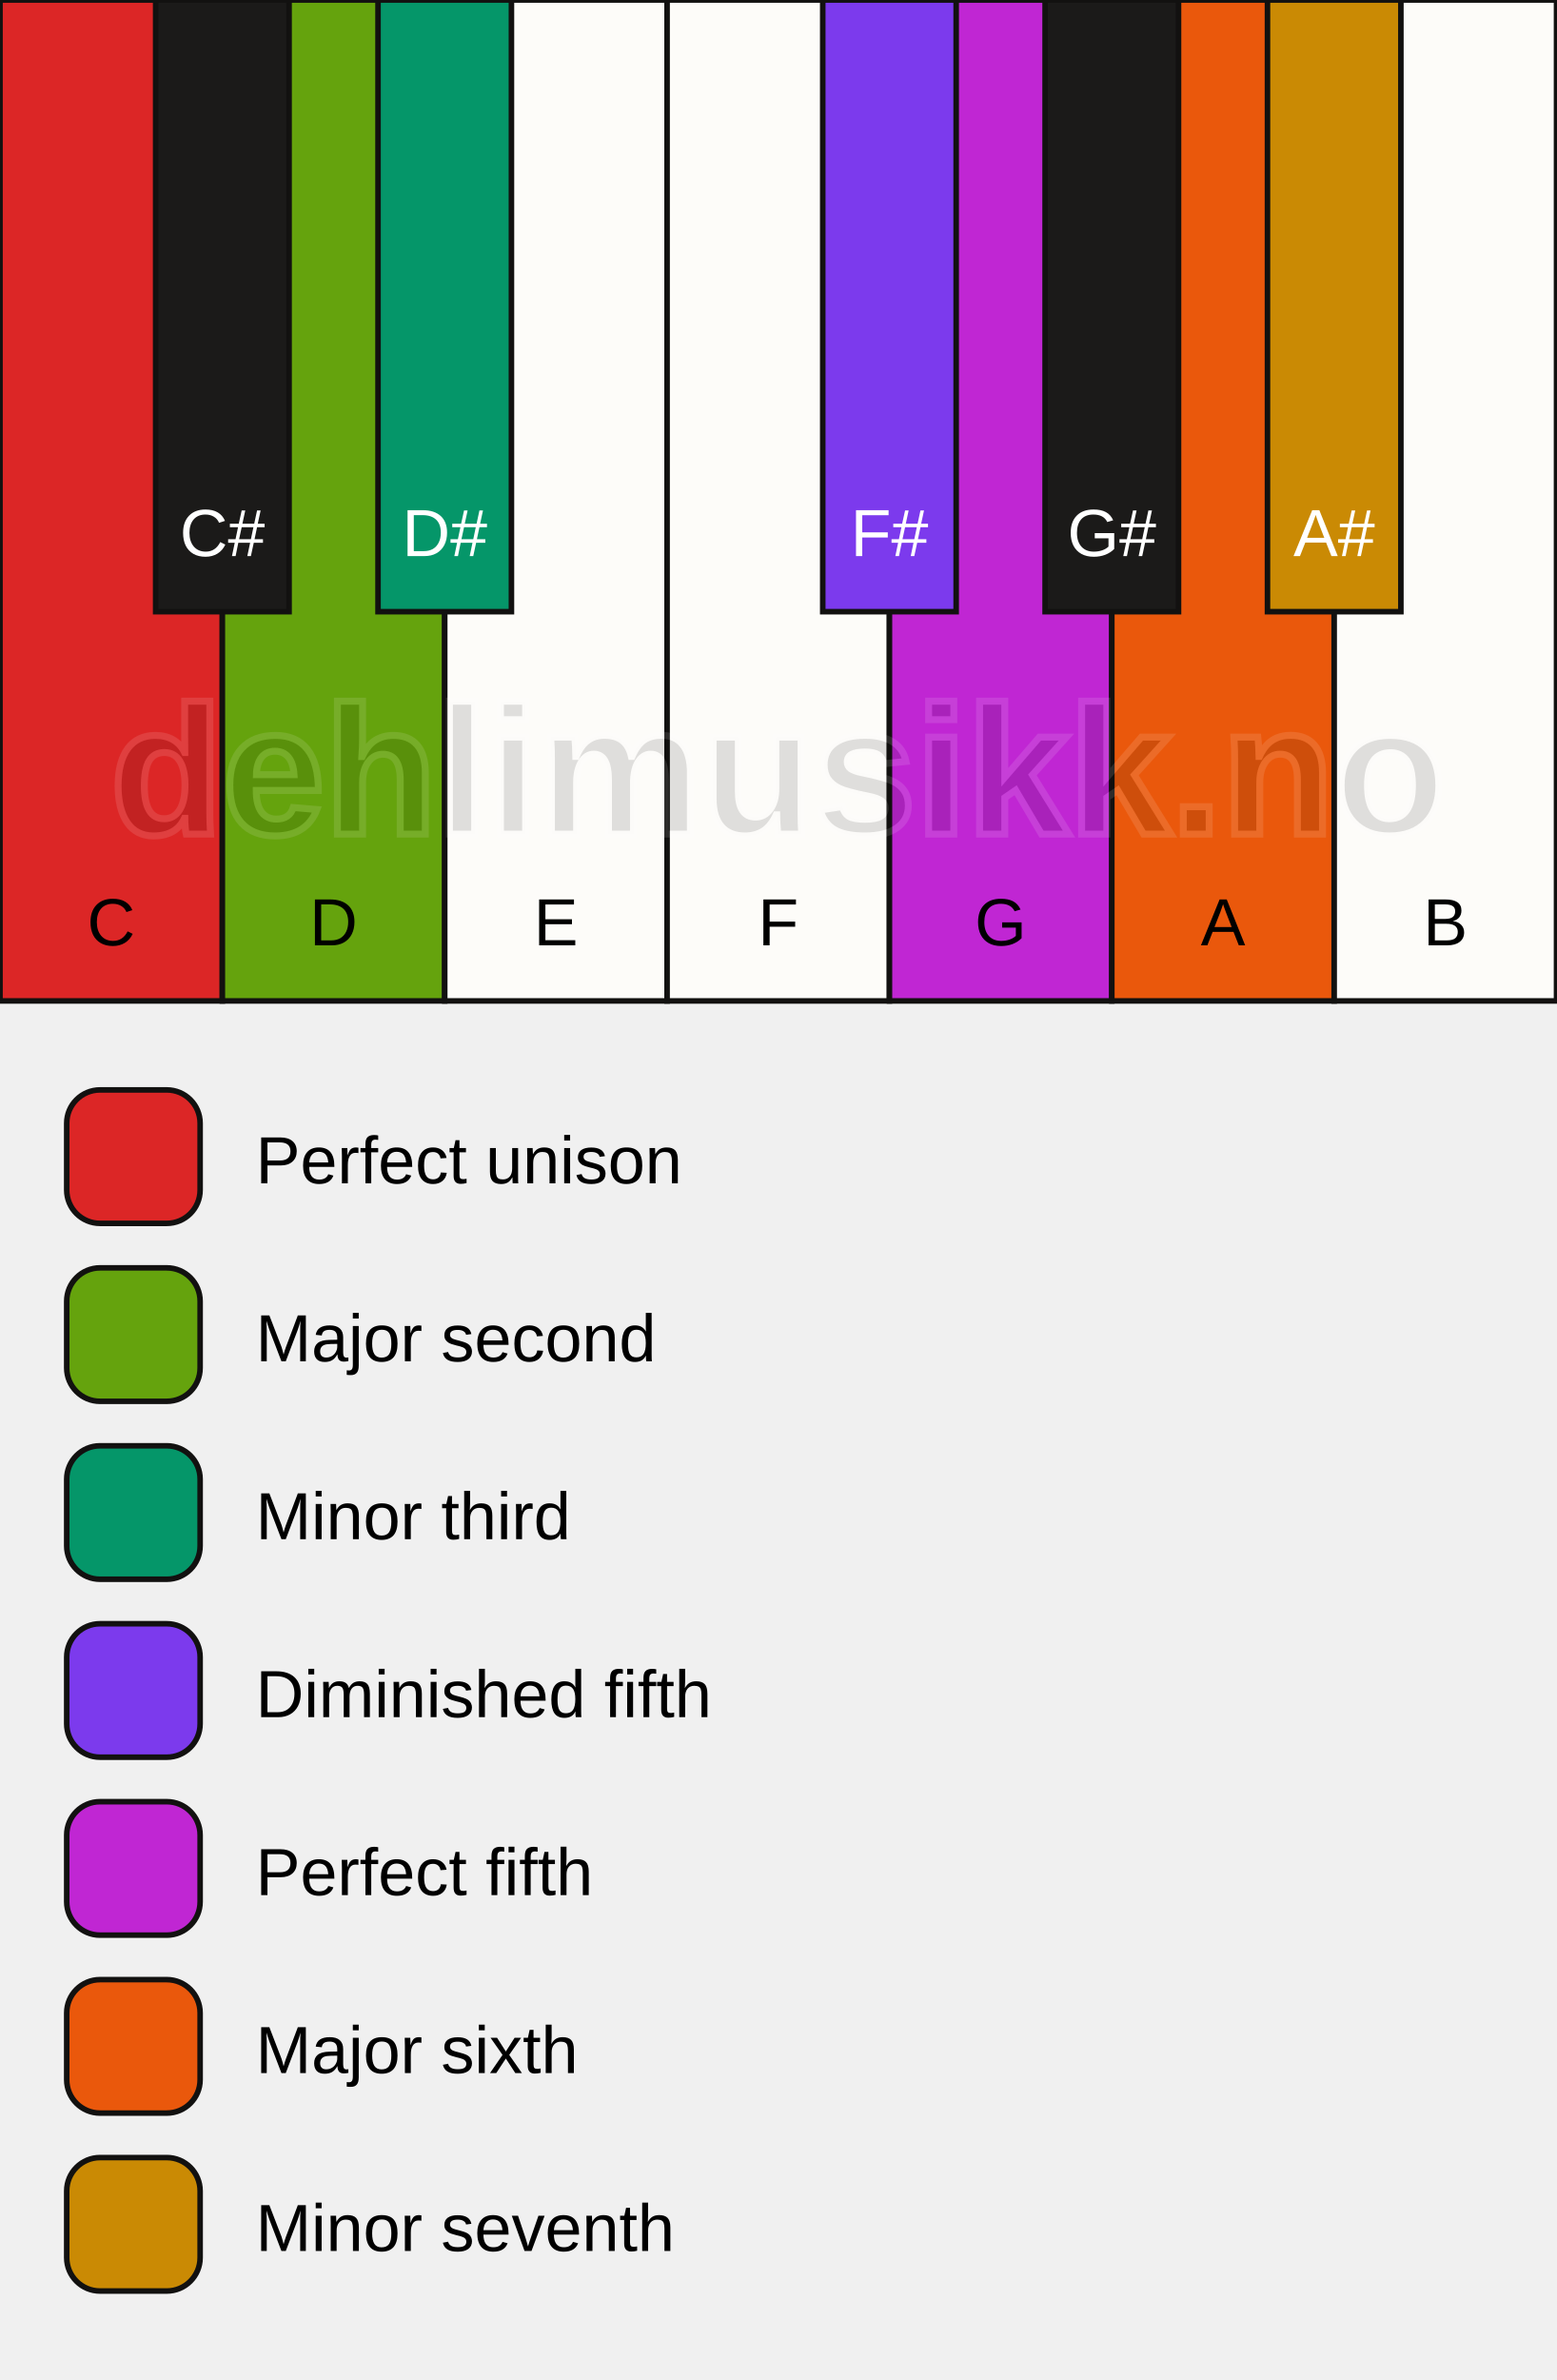
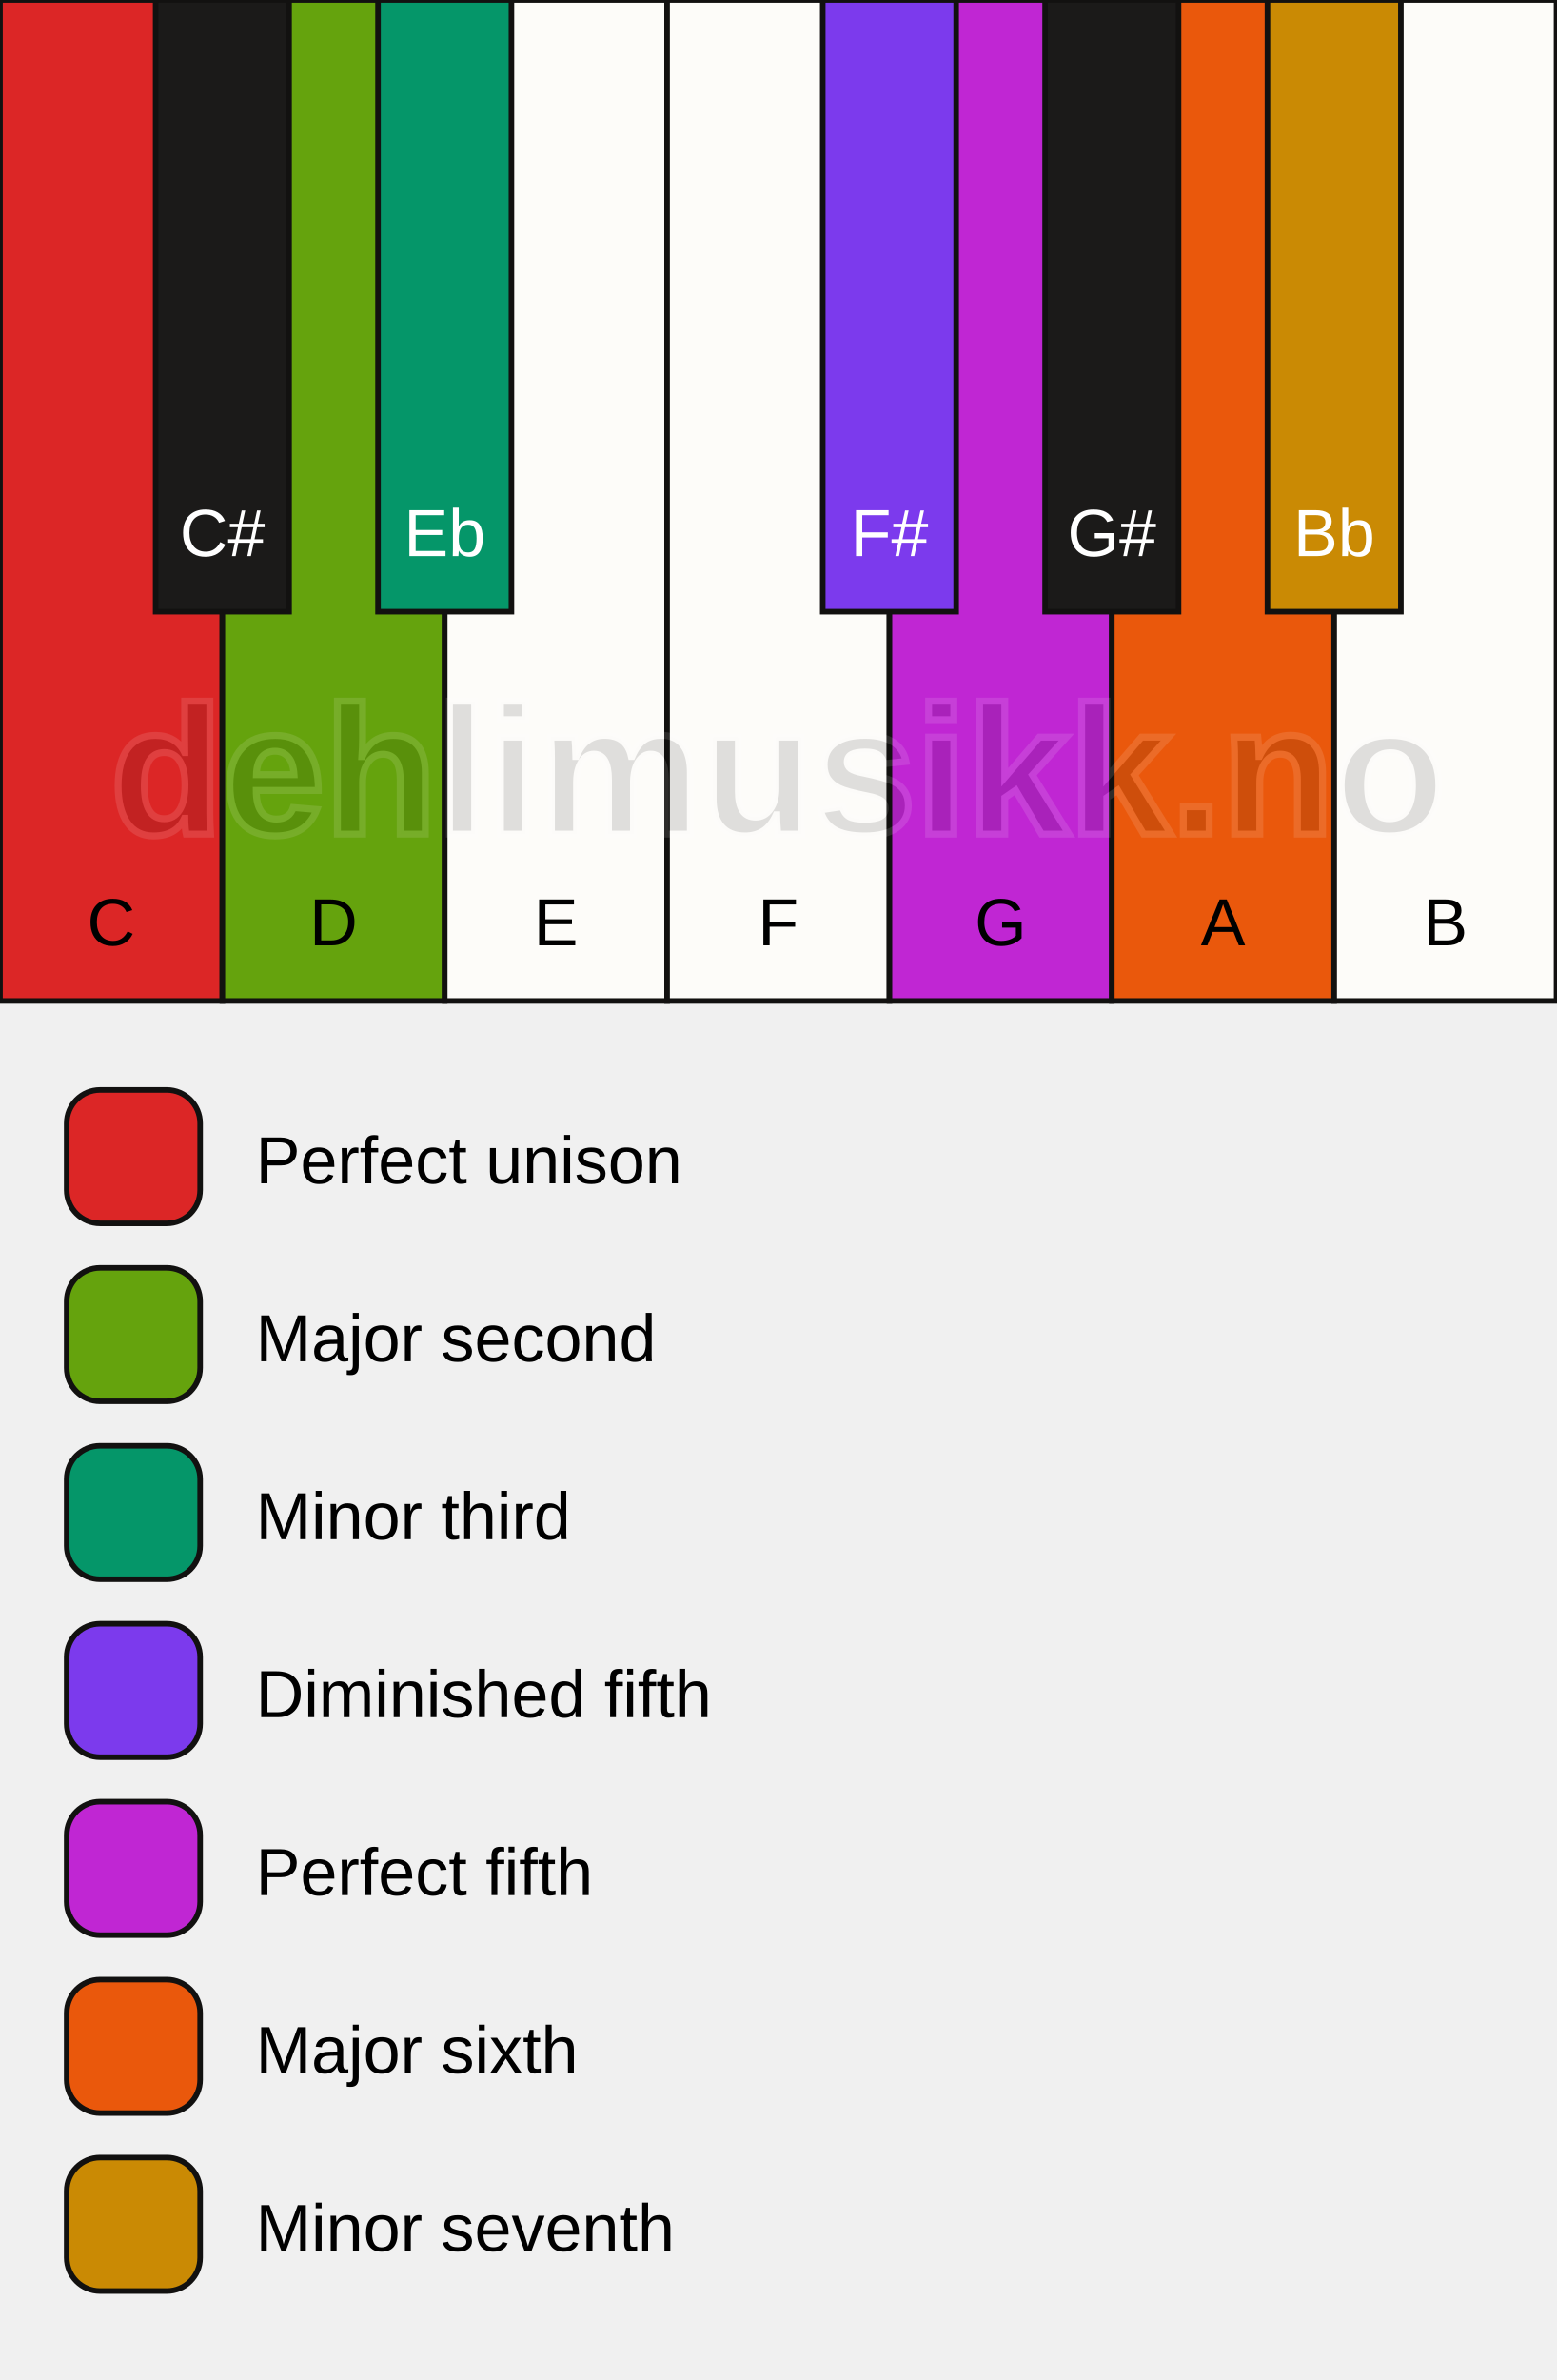
<svg xmlns="http://www.w3.org/2000/svg" width="280" height="428">
  <rect x="0" y="0" width="40" height="180" fill="#dc2626" stroke="#121110" />
  <text x="20" y="170" font-size="12" font-family="Arial, sans-serif" text-anchor="middle" fill="#000">
            C
          </text>
  <rect x="40" y="0" width="40" height="180" fill="#65a30d" stroke="#121110" />
  <text x="60" y="170" font-size="12" font-family="Arial, sans-serif" text-anchor="middle" fill="#000">
            D
          </text>
  <rect x="80" y="0" width="40" height="180" fill="#fdfcf9" stroke="#121110" />
  <text x="100" y="170" font-size="12" font-family="Arial, sans-serif" text-anchor="middle" fill="#000">
            E
          </text>
  <rect x="120" y="0" width="40" height="180" fill="#fdfcf9" stroke="#121110" />
  <text x="140" y="170" font-size="12" font-family="Arial, sans-serif" text-anchor="middle" fill="#000">
            F
          </text>
  <rect x="160" y="0" width="40" height="180" fill="#c026d3" stroke="#121110" />
  <text x="180" y="170" font-size="12" font-family="Arial, sans-serif" text-anchor="middle" fill="#000">
            G
          </text>
  <rect x="200" y="0" width="40" height="180" fill="#ea580c" stroke="#121110" />
  <text x="220" y="170" font-size="12" font-family="Arial, sans-serif" text-anchor="middle" fill="#000">
            A
          </text>
  <rect x="240" y="0" width="40" height="180" fill="#fdfcf9" stroke="#121110" />
  <text x="260" y="170" font-size="12" font-family="Arial, sans-serif" text-anchor="middle" fill="#000">
            B
          </text>
  <rect x="28" y="0" width="24" height="110" fill="#1b1a19" stroke="#121110" />
  <text x="40" y="100" font-size="12" font-family="Arial, sans-serif" text-anchor="middle" fill="#fff">
            C#
          </text>
  <rect x="68" y="0" width="24" height="110" fill="#059669" stroke="#121110" />
  <text x="80" y="100" font-size="12" font-family="Arial, sans-serif" text-anchor="middle" fill="#fff">
-             D#
+             Eb
          </text>
  <rect x="148" y="0" width="24" height="110" fill="#7c3aed" stroke="#121110" />
  <text x="160" y="100" font-size="12" font-family="Arial, sans-serif" text-anchor="middle" fill="#fff">
            F#
          </text>
  <rect x="188" y="0" width="24" height="110" fill="#1b1a19" stroke="#121110" />
  <text x="200" y="100" font-size="12" font-family="Arial, sans-serif" text-anchor="middle" fill="#fff">
            G#
          </text>
  <rect x="228" y="0" width="24" height="110" fill="#ca8a04" stroke="#121110" />
  <text x="240" y="100" font-size="12" font-family="Arial, sans-serif" text-anchor="middle" fill="#fff">
-             A#
+             Bb
          </text>
  <text x="140" y="150" font-size="33" font-family="Arial, sans-serif" font-weight="bold" text-anchor="middle" fill="#000" opacity="0.12" stroke="#fff" stroke-width="1.25" stroke-opacity="0.95">
        dehlimusikk.no
      </text>
  <rect x="12" y="196" width="24" height="24" fill="#dc2626" stroke="#121110" rx="6" />
  <text x="46" y="212.8" font-size="12" font-family="Arial, sans-serif" text-anchor="start" fill="#000">Perfect unison</text>
  <rect x="12" y="228" width="24" height="24" fill="#65a30d" stroke="#121110" rx="6" />
  <text x="46" y="244.8" font-size="12" font-family="Arial, sans-serif" text-anchor="start" fill="#000">Major second</text>
  <rect x="12" y="260" width="24" height="24" fill="#059669" stroke="#121110" rx="6" />
  <text x="46" y="276.8" font-size="12" font-family="Arial, sans-serif" text-anchor="start" fill="#000">Minor third</text>
  <rect x="12" y="292" width="24" height="24" fill="#7c3aed" stroke="#121110" rx="6" />
  <text x="46" y="308.8" font-size="12" font-family="Arial, sans-serif" text-anchor="start" fill="#000">Diminished fifth</text>
  <rect x="12" y="324" width="24" height="24" fill="#c026d3" stroke="#121110" rx="6" />
  <text x="46" y="340.8" font-size="12" font-family="Arial, sans-serif" text-anchor="start" fill="#000">Perfect fifth</text>
  <rect x="12" y="356" width="24" height="24" fill="#ea580c" stroke="#121110" rx="6" />
  <text x="46" y="372.8" font-size="12" font-family="Arial, sans-serif" text-anchor="start" fill="#000">Major sixth</text>
  <rect x="12" y="388" width="24" height="24" fill="#ca8a04" stroke="#121110" rx="6" />
  <text x="46" y="404.8" font-size="12" font-family="Arial, sans-serif" text-anchor="start" fill="#000">Minor seventh</text>
</svg>
